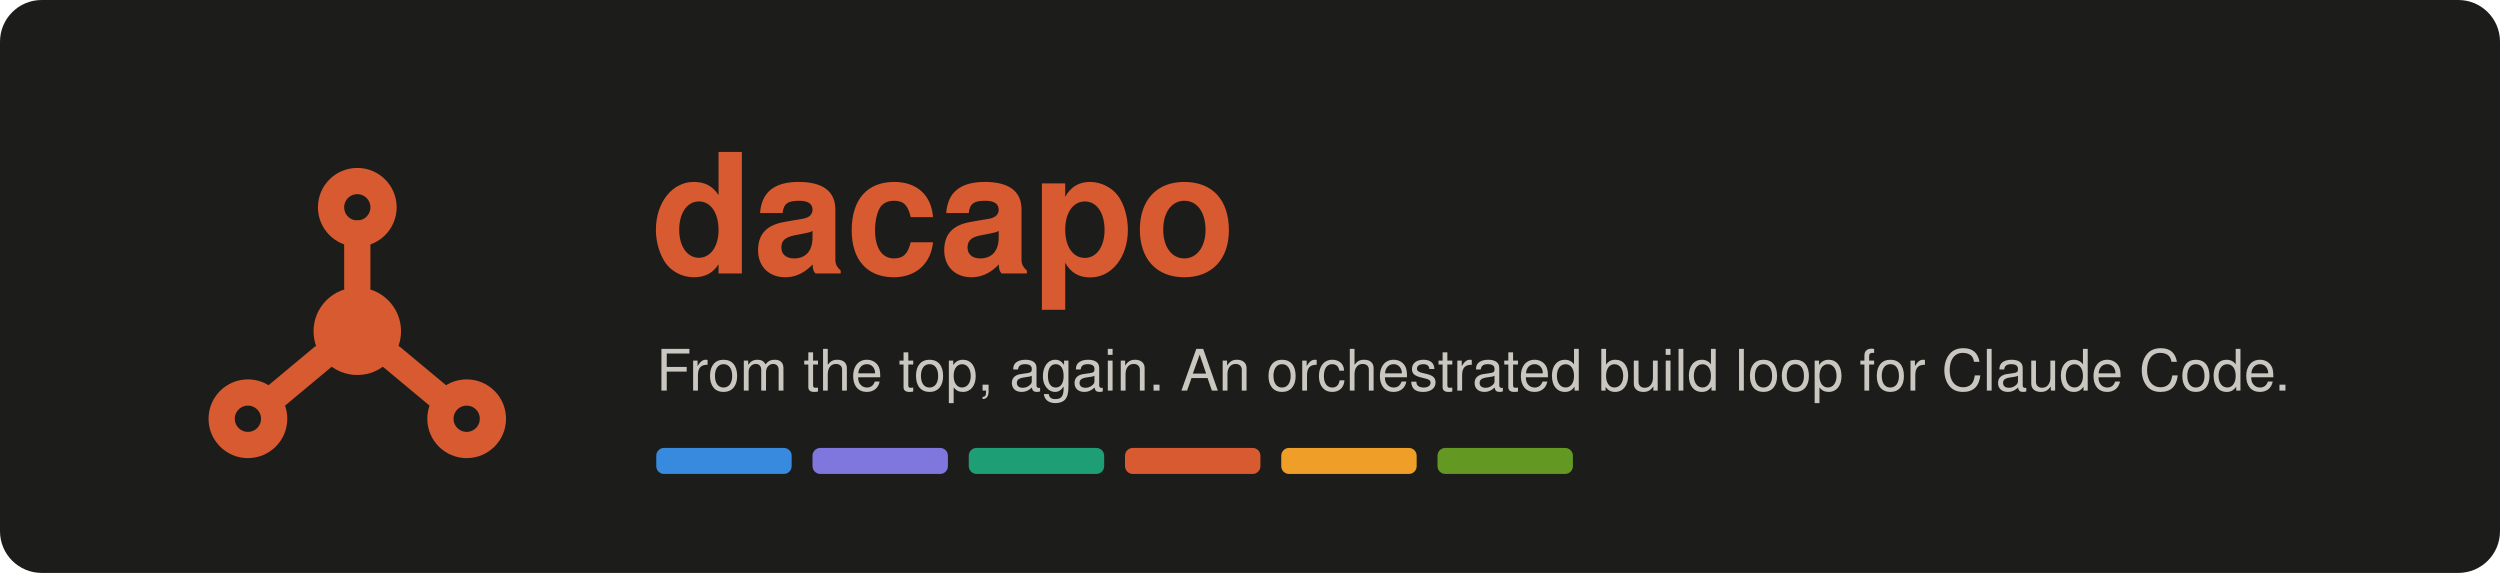
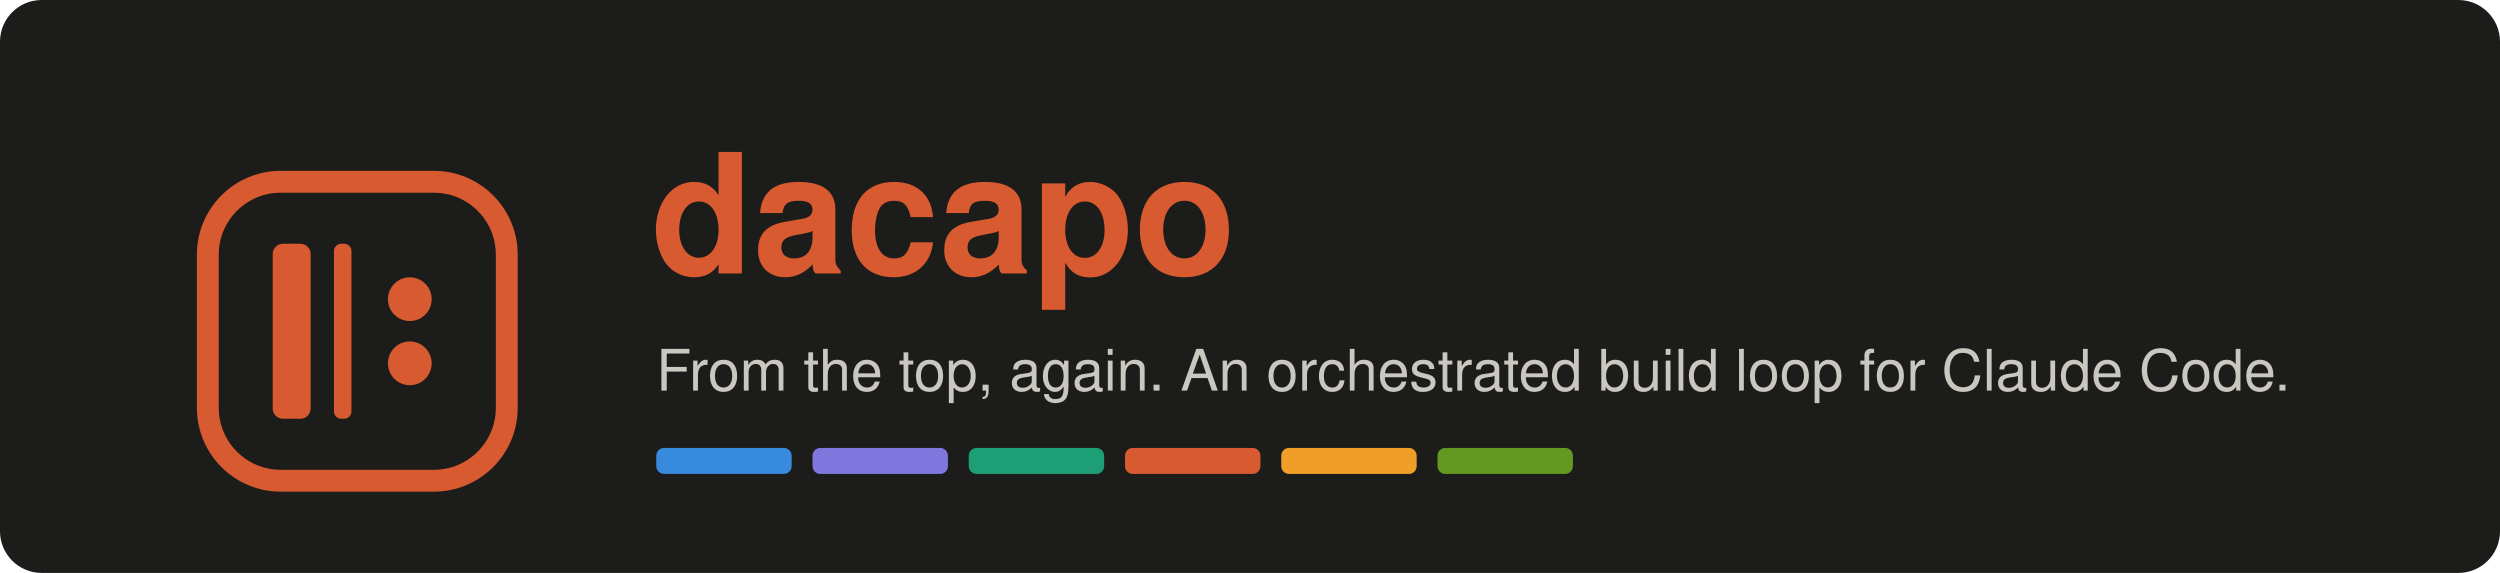
<svg xmlns="http://www.w3.org/2000/svg" viewBox="0 0 960 220" width="960" height="220">
  <rect x="0" y="0" width="960" height="220" rx="16" fill="#1c1c1a" />
-   <g fill="none" stroke="#D85A30" stroke-width="1.8" stroke-linecap="round" stroke-linejoin="round" transform="translate(70 60) scale(5.6)">
-     <circle cx="12" cy="12" r="3" fill="#D85A30" stroke="none" />
-     <circle cx="12" cy="3.5" r="1.8" />
-     <circle cx="4.5" cy="18" r="1.8" />
-     <circle cx="19.5" cy="18" r="1.8" />
-     <line x1="12" y1="9" x2="12" y2="5.3" />
-     <line x1="9.6" y1="13.8" x2="6" y2="16.8" />
-     <line x1="14.4" y1="13.8" x2="18" y2="16.8" />
+   <g transform="translate(70 60) scale(5.6)">
+     <rect x="1.75" y="1.75" width="20.5" height="20.5" rx="5" fill="none" stroke="#D85A30" stroke-width="1.5" />
+     <g fill="#D85A30" stroke="none">
+       <rect x="6.2" y="6" width="2.6" height="12" rx="0.7" />
+       <rect x="10.4" y="6" width="1.2" height="12" rx="0.5" />
+       <circle cx="15.6" cy="9.8" r="1.5" />
+       <circle cx="15.6" cy="14.2" r="1.5" />
+     </g>
  </g>
  <text x="250" y="105" font-family="-apple-system, 'Segoe UI', Helvetica, Arial, sans-serif" font-size="64" font-weight="600" fill="#D85A30">dacapo</text>
  <text x="252" y="150" font-family="-apple-system, 'Segoe UI', Helvetica, Arial, sans-serif" font-size="22" fill="#c9c7c0">From the top, again. An orchestrated build loop for Claude Code.</text>
  <g transform="translate(252 172)">
    <rect x="0" y="0" width="52" height="10" rx="3" fill="#378ADD" />
    <rect x="60" y="0" width="52" height="10" rx="3" fill="#7F77DD" />
    <rect x="120" y="0" width="52" height="10" rx="3" fill="#1D9E75" />
    <rect x="180" y="0" width="52" height="10" rx="3" fill="#D85A30" />
    <rect x="240" y="0" width="52" height="10" rx="3" fill="#EF9F27" />
    <rect x="300" y="0" width="52" height="10" rx="3" fill="#639922" />
  </g>
</svg>
